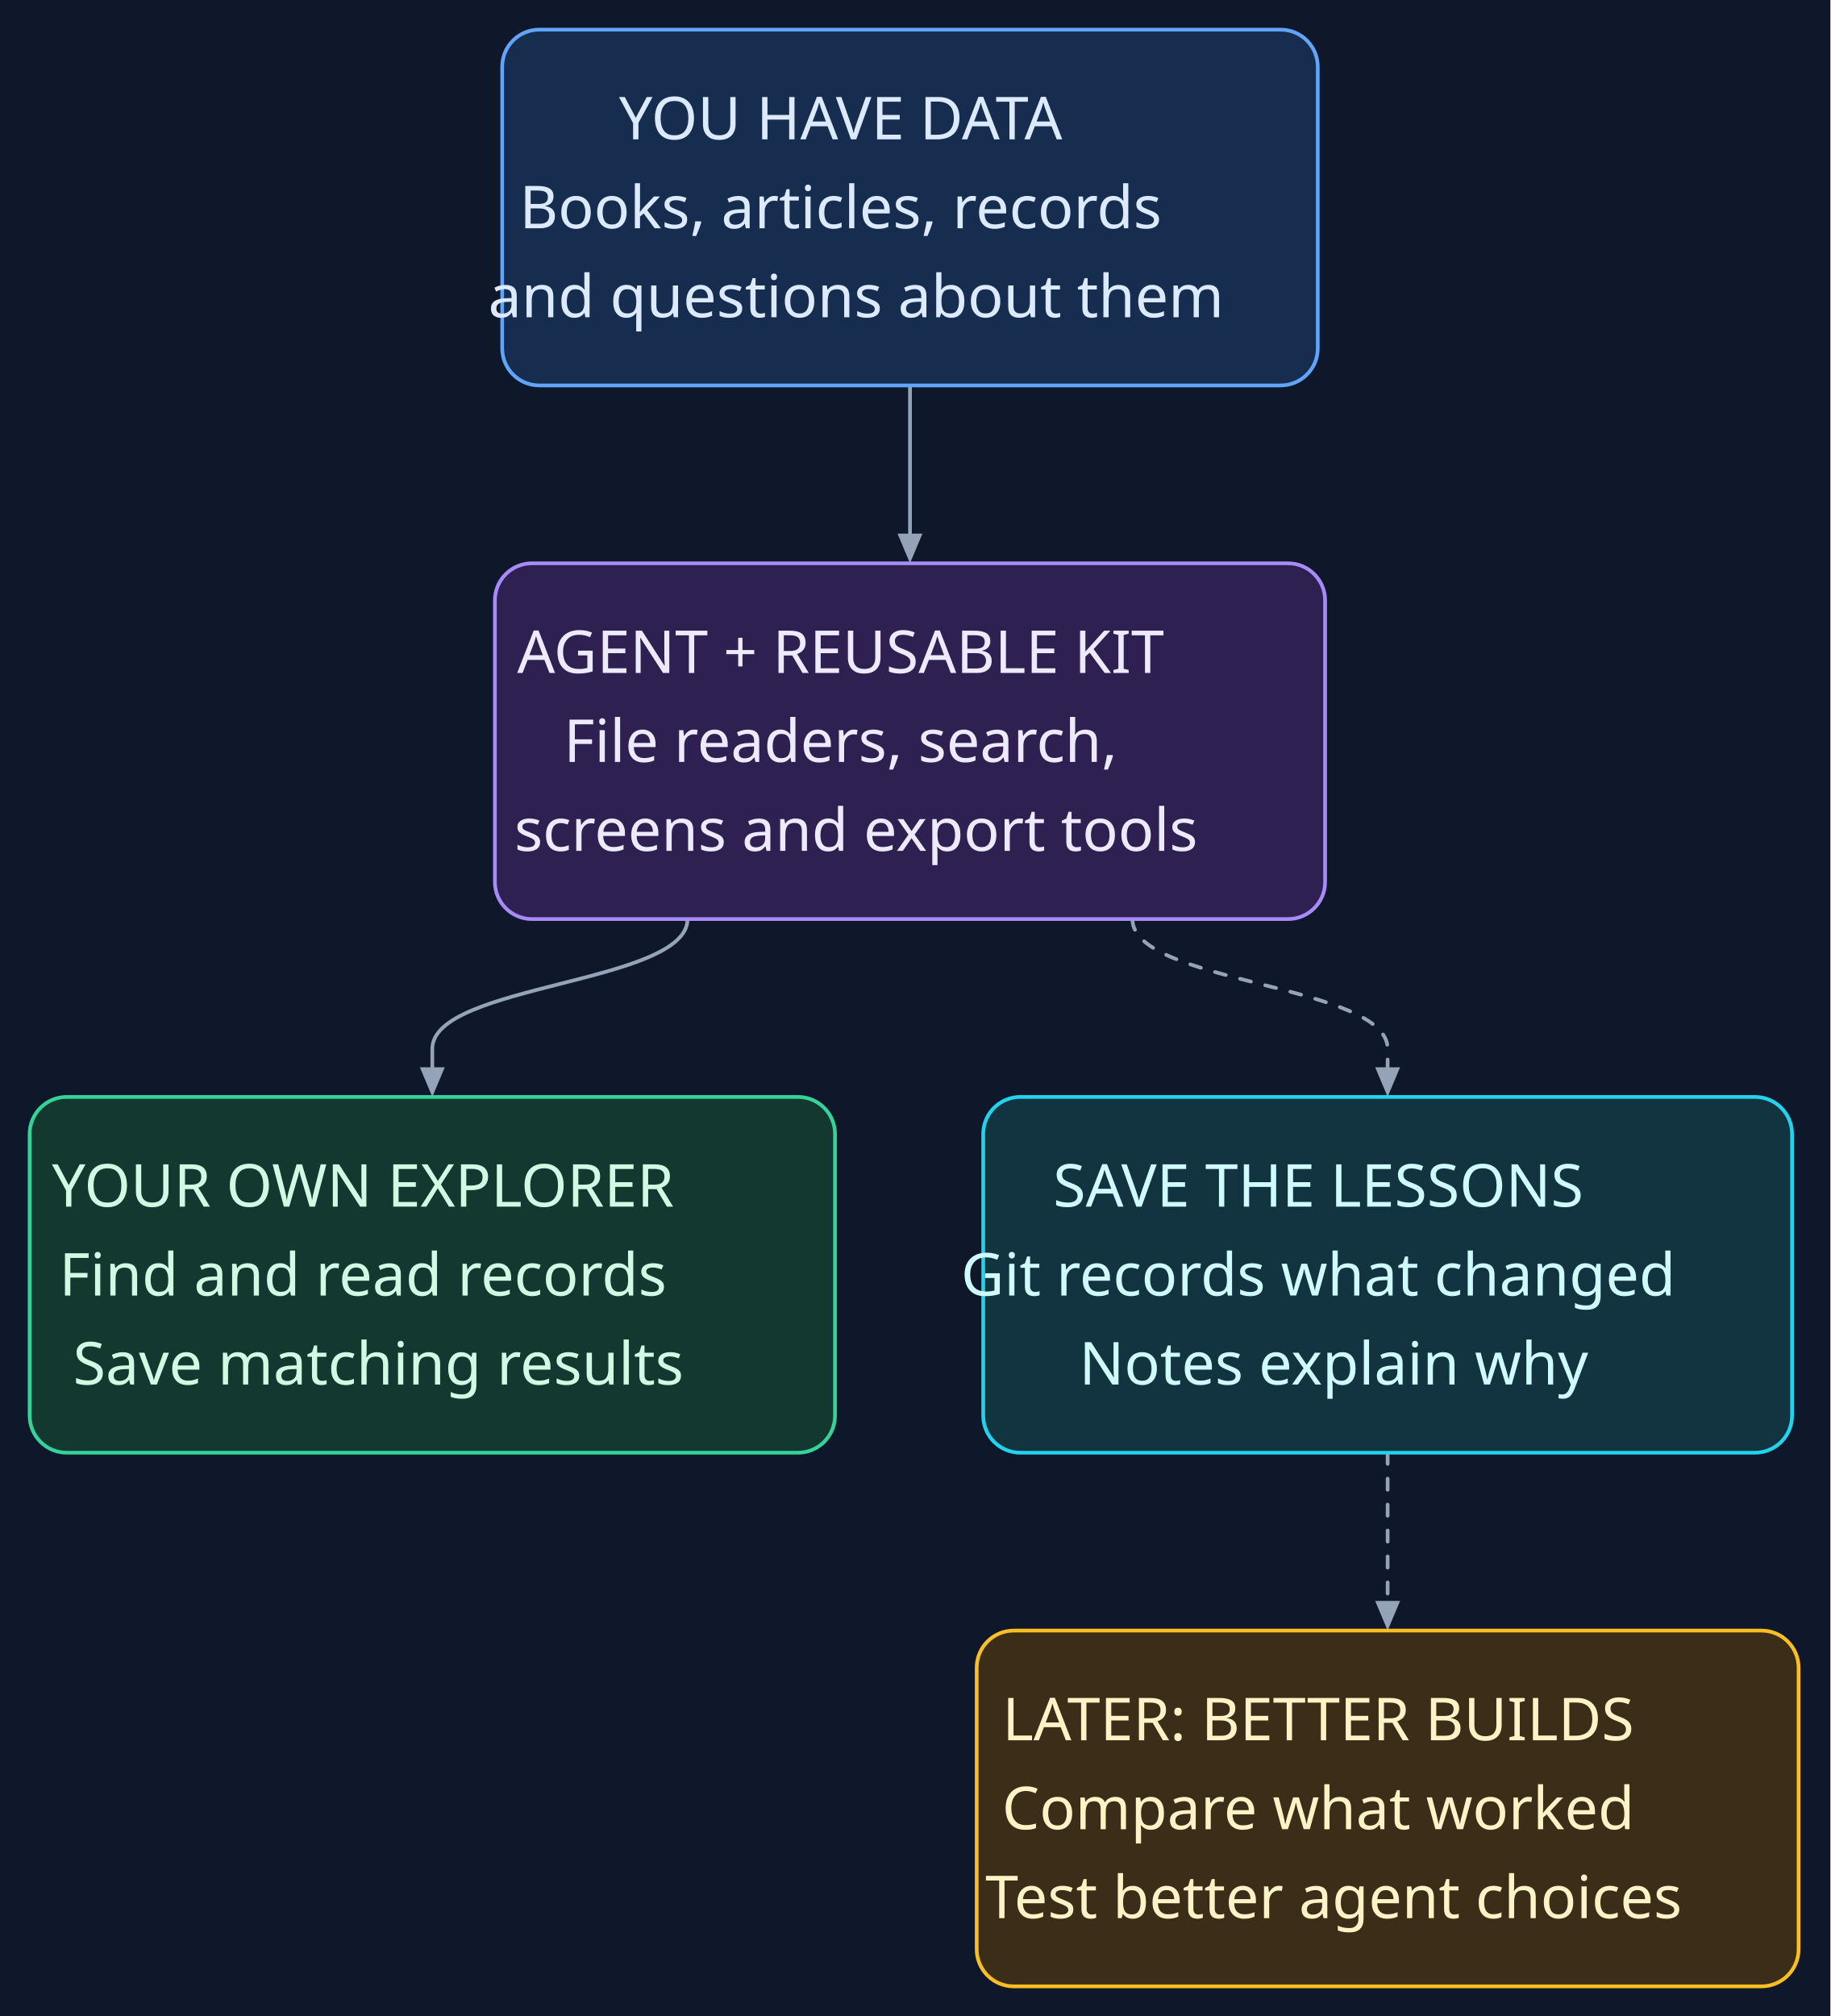
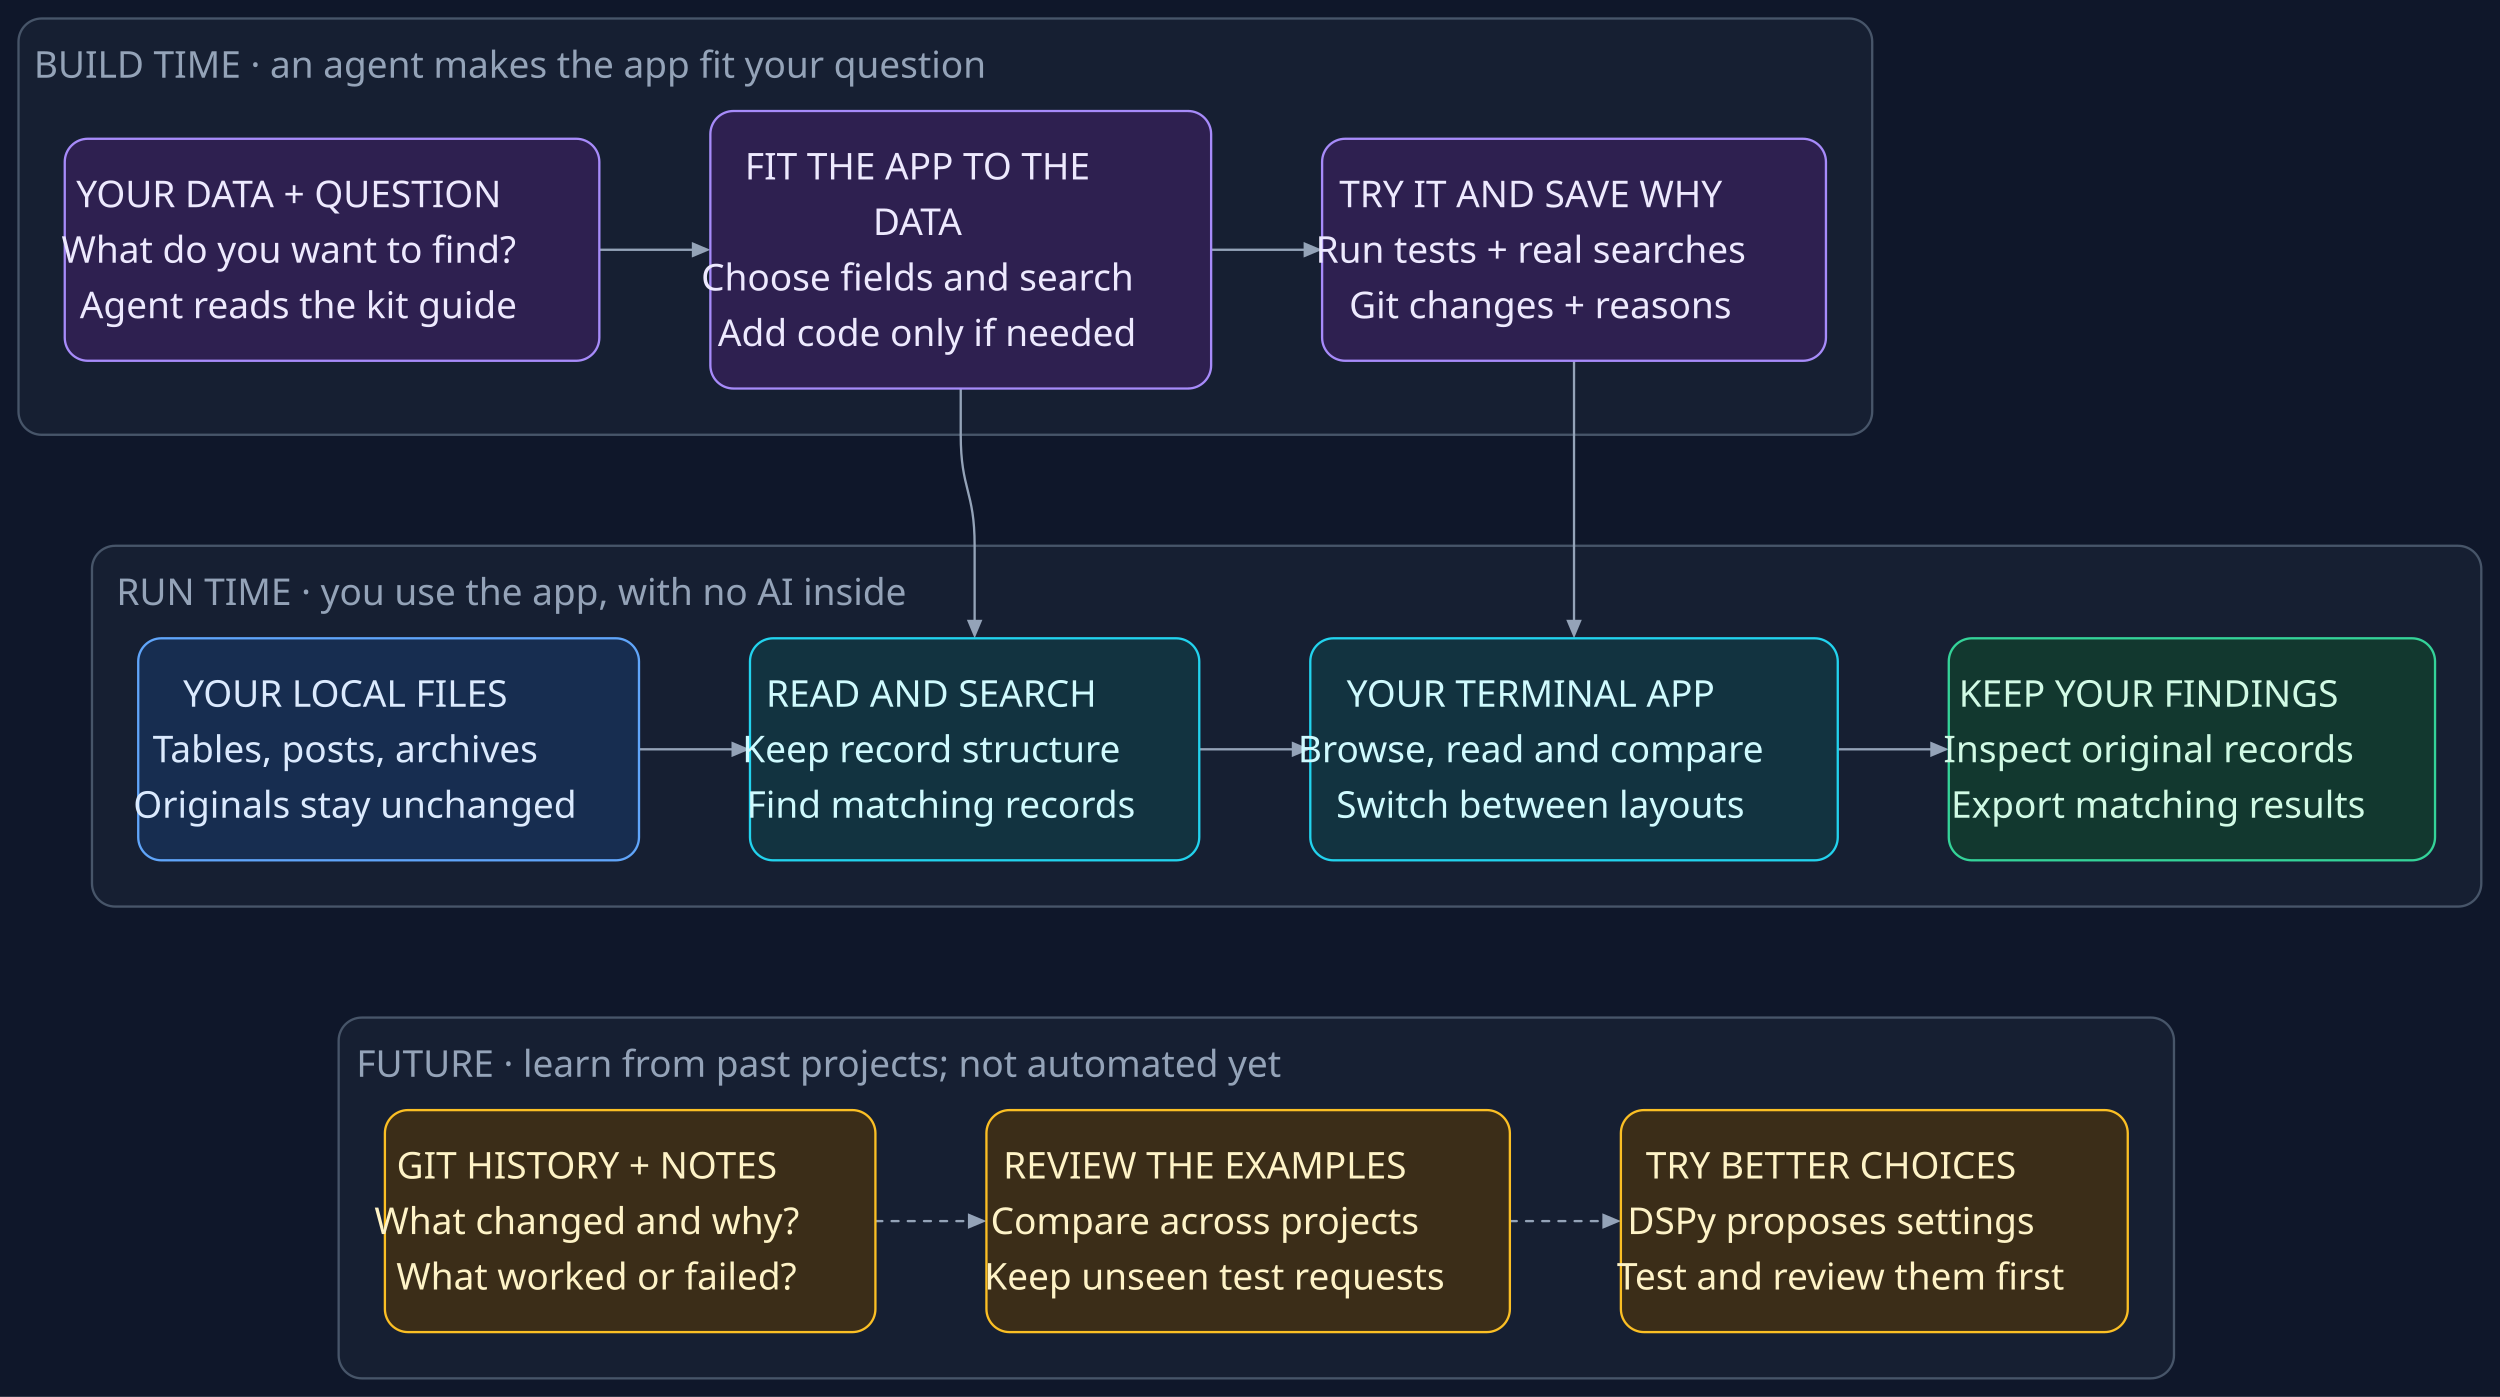
- <svg xmlns="http://www.w3.org/2000/svg" class="pele pele-flowchart" viewBox="0 0 494 544" width="494" height="544" style="max-width:100%;height:auto;--_bg:var(--pele-bg,#fff);--_fg:var(--pele-fg,#1f1f1f);--_m:var(--pele-muted,#6e6e6e);--_l:var(--pele-line,#1f1f1f);--_s:var(--pele-surface,#f3f3f3);--_a:var(--pele-surface-alt,#e6e6e6);--_b:var(--pele-border,#8a8a8a);--_c:var(--pele-accent,#5b7bd5);color:#e2e8f0;--_r:var(--pele-radius,4px);--_fm:var(--pele-font-mono,monospace);font:16px sans-serif;letter-spacing:normal;word-spacing:normal;text-transform:none;direction:ltr;font-family:var(--pele-font,sans-serif)" fill="#e2e8f0" role="graphics-document document" aria-roledescription="flowchart">
+ <svg xmlns="http://www.w3.org/2000/svg" class="pele pele-flowchart" viewBox="0 0 1081 604" width="1081" height="604" style="max-width:100%;height:auto;--_bg:var(--pele-bg,#fff);--_fg:var(--pele-fg,#1f1f1f);--_m:var(--pele-muted,#6e6e6e);--_l:var(--pele-line,#1f1f1f);--_s:var(--pele-surface,#f3f3f3);--_a:var(--pele-surface-alt,#e6e6e6);--_b:var(--pele-border,#8a8a8a);--_c:var(--pele-accent,#5b7bd5);color:#e2e8f0;--_r:var(--pele-radius,4px);--_fm:var(--pele-font-mono,monospace);font:16px sans-serif;letter-spacing:normal;word-spacing:normal;text-transform:none;direction:ltr;font-family:var(--pele-font,sans-serif)" fill="#e2e8f0" role="graphics-document document" aria-roledescription="flowchart">
  <rect width="100%" height="100%" fill="#0f172a" />
+   <g class="pele-clusters">
+     <g class="pele-cluster" data-id="future">
+       <rect x="146.43" y="440" width="793.6" height="156" fill="#1e293b" fill-opacity="0.5" stroke="#475569" style="rx:10px" />
+     </g>
+     <g class="pele-cluster" data-id="runtime">
+       <rect x="39.77" y="236" width="1033.14" height="156" fill="#1e293b" fill-opacity="0.5" stroke="#475569" style="rx:10px" />
+       <text class="pele-cluster-label" fill="#94a3b8" x="221.14" y="261.6" text-anchor="middle">RUN TIME · you use the app, with no AI inside</text>
+     </g>
+     <g class="pele-cluster" data-id="build">
+       <rect x="8" y="8" width="801.54" height="180" fill="#1e293b" fill-opacity="0.5" stroke="#475569" style="rx:10px" />
+       <text class="pele-cluster-label" fill="#94a3b8" x="220.51" y="33.6" text-anchor="middle">BUILD TIME · an agent makes the app fit your question</text>
+     </g>
+   </g>
  <g class="pele-edges" fill="none" stroke="#94a3b8" stroke-linecap="round">
-     <g class="pele-edge" data-id="L_goal_kit_0">
-       <path d="M245.6,104L245.6,145" />
-       <path class="pele-marker" d="M245.6,152L242.24,144L248.96,144Z" fill="#94a3b8" stroke="none" />
+     <g class="pele-edge" data-id="L_ask_setup_0">
+       <path d="M259.15,108L300.15,108" />
+       <path class="pele-marker" d="M307.15,108L299.15,111.36L299.15,104.64Z" fill="#94a3b8" stroke="none" />
    </g>
-     <g class="pele-edge" data-id="L_kit_app_0">
-       <path d="M185.56,248C185.56,265.5 116.68,265.5 116.68,283L116.68,289" />
-       <path class="pele-marker" d="M116.68,296L113.32,288L120.04,288Z" fill="#94a3b8" stroke="none" />
+     <g class="pele-edge" data-id="L_setup_check_0">
+       <path d="M523.68,108L564.68,108" />
+       <path class="pele-marker" d="M571.68,108L563.68,111.36L563.68,104.64Z" fill="#94a3b8" stroke="none" />
    </g>
-     <g class="pele-edge" data-id="L_kit_history_0">
-       <path d="M305.63,248C305.63,265.5 374.51,265.5 374.51,283L374.51,289" stroke-dasharray="3 4" />
-       <path class="pele-marker" d="M374.51,296L371.15,288L377.87,288Z" fill="#94a3b8" stroke="none" />
+     <g class="pele-edge" data-id="L_files_search_0">
+       <path d="M276.3,324L317.3,324" />
+       <path class="pele-marker" d="M324.3,324L316.3,327.36L316.3,320.64Z" fill="#94a3b8" stroke="none" />
    </g>
-     <g class="pele-edge" data-id="L_history_better_0">
-       <path d="M374.51,392L374.51,433" stroke-dasharray="3 4" />
-       <path class="pele-marker" d="M374.51,440L371.15,432L377.87,432Z" fill="#94a3b8" stroke="none" />
+     <g class="pele-edge" data-id="L_search_app_0">
+       <path d="M518.57,324L559.57,324" />
+       <path class="pele-marker" d="M566.57,324L558.57,327.36L558.57,320.64Z" fill="#94a3b8" stroke="none" />
+     </g>
+     <g class="pele-edge" data-id="L_app_results_0">
+       <path d="M794.65,324L835.65,324" />
+       <path class="pele-marker" d="M842.65,324L834.65,327.36L834.65,320.64Z" fill="#94a3b8" stroke="none" />
+     </g>
+     <g class="pele-edge" data-id="L_setup_search_0">
+       <path d="M415.42,168L415.42,188C415.42,212 421.43,212 421.43,236L421.43,269" />
+       <path class="pele-marker" d="M421.43,276L418.07,268L424.79,268Z" fill="#94a3b8" stroke="none" />
+     </g>
+     <g class="pele-edge" data-id="L_check_app_0">
+       <path d="M680.61,156L680.61,269" />
+       <path class="pele-marker" d="M680.61,276L677.25,268L683.97,268Z" fill="#94a3b8" stroke="none" />
+     </g>
+     <g class="pele-edge" data-id="L_notes_cases_0">
+       <path d="M378.53,528L419.53,528" stroke-dasharray="3 4" />
+       <path class="pele-marker" d="M426.53,528L418.53,531.36L418.53,524.64Z" fill="#94a3b8" stroke="none" />
+     </g>
+     <g class="pele-edge" data-id="L_cases_dspy_0">
+       <path d="M652.86,528L693.86,528" stroke-dasharray="3 4" />
+       <path class="pele-marker" d="M700.86,528L692.86,531.36L692.86,524.64Z" fill="#94a3b8" stroke="none" />
+     </g>
+   </g>
+   <g class="pele-cluster-titles">
+     <g class="pele-cluster-title" data-id="future">
+       <text fill="none" stroke="color-mix(in srgb,#1e293b 50%,#0f172a)" stroke-width="5" stroke-linejoin="round" x="354.03" y="465.6" text-anchor="middle">FUTURE · learn from past projects; not automated yet</text>
+       <text class="pele-cluster-label" fill="#94a3b8" x="354.03" y="465.6" text-anchor="middle">FUTURE · learn from past projects; not automated yet</text>
    </g>
  </g>
  <g class="pele-nodes">
-     <g class="pele-node pele-shape-rect input" data-id="goal" transform="translate(245.6,56)">
-       <rect x="-110.06" y="-48" width="220.11" height="96" fill="#1e293b" stroke="#475569" style="rx:10px;fill:#172d50;stroke:#60a5fa;" />
-       <text class="pele-label" style="fill:#dbeafe;" text-anchor="middle" xml:space="preserve">
-         <tspan x="0" y="-18.4">YOU HAVE DATA</tspan>
-         <tspan x="0" y="5.6">Books, articles, records</tspan>
-         <tspan x="0" y="29.6">and questions about them</tspan>
+     <g class="pele-node pele-shape-rect agent" data-id="ask" transform="translate(143.58,108)">
+       <rect x="-115.58" y="-48" width="231.15" height="96" fill="#1e293b" stroke="#475569" style="rx:10px;fill:#2e2050;stroke:#a78bfa;" />
+       <text class="pele-label" style="fill:#ede9fe;" text-anchor="middle" xml:space="preserve">
+         <tspan x="0" y="-18.4">YOUR DATA + QUESTION</tspan>
+         <tspan x="0" y="5.6">What do you want to find?</tspan>
+         <tspan x="0" y="29.6">Agent reads the kit guide</tspan>
      </text>
    </g>
-     <g class="pele-node pele-shape-rect agent" data-id="kit" transform="translate(245.6,200)">
-       <rect x="-112.03" y="-48" width="224.06" height="96" fill="#1e293b" stroke="#475569" style="rx:10px;fill:#2e2050;stroke:#a78bfa;" />
+     <g class="pele-node pele-shape-rect agent" data-id="setup" transform="translate(415.42,108)">
+       <rect x="-108.26" y="-60" width="216.53" height="120" fill="#1e293b" stroke="#475569" style="rx:10px;fill:#2e2050;stroke:#a78bfa;" />
      <text class="pele-label" style="fill:#ede9fe;" text-anchor="middle" xml:space="preserve">
-         <tspan x="0" y="-18.4">AGENT + REUSABLE KIT</tspan>
-         <tspan x="0" y="5.6">File readers, search,</tspan>
-         <tspan x="0" y="29.6">screens and export tools</tspan>
+         <tspan x="0" y="-30.4">FIT THE APP TO THE</tspan>
+         <tspan x="0" y="-6.4">DATA</tspan>
+         <tspan x="0" y="17.6">Choose fields and search</tspan>
+         <tspan x="0" y="41.6">Add code only if needed</tspan>
      </text>
    </g>
-     <g class="pele-node pele-shape-rect output" data-id="app" transform="translate(116.68,344)">
-       <rect x="-108.68" y="-48" width="217.36" height="96" fill="#1e293b" stroke="#475569" style="rx:10px;fill:#12382f;stroke:#34d399;" />
-       <text class="pele-label" style="fill:#d1fae5;" text-anchor="middle" xml:space="preserve">
-         <tspan x="0" y="-18.4">YOUR OWN EXPLORER</tspan>
-         <tspan x="0" y="5.6">Find and read records</tspan>
-         <tspan x="0" y="29.6">Save matching results</tspan>
+     <g class="pele-node pele-shape-rect agent" data-id="check" transform="translate(680.61,108)">
+       <rect x="-108.93" y="-48" width="217.86" height="96" fill="#1e293b" stroke="#475569" style="rx:10px;fill:#2e2050;stroke:#a78bfa;" />
+       <text class="pele-label" style="fill:#ede9fe;" text-anchor="middle" xml:space="preserve">
+         <tspan x="0" y="-18.4">TRY IT AND SAVE WHY</tspan>
+         <tspan x="0" y="5.6">Run tests + real searches</tspan>
+         <tspan x="0" y="29.6">Git changes + reasons</tspan>
      </text>
    </g>
-     <g class="pele-node pele-shape-rect core" data-id="history" transform="translate(374.51,344)">
-       <rect x="-109.15" y="-48" width="218.3" height="96" fill="#1e293b" stroke="#475569" style="rx:10px;fill:#123340;stroke:#22d3ee;" />
-       <text class="pele-label" style="fill:#cffafe;" text-anchor="middle" xml:space="preserve">
-         <tspan x="0" y="-18.4">SAVE THE LESSONS</tspan>
-         <tspan x="0" y="5.6">Git records what changed</tspan>
-         <tspan x="0" y="29.6">Notes explain why</tspan>
+     <g class="pele-node pele-shape-rect input" data-id="files" transform="translate(168.03,324)">
+       <rect x="-108.26" y="-48" width="216.53" height="96" fill="#1e293b" stroke="#475569" style="rx:10px;fill:#172d50;stroke:#60a5fa;" />
+       <text class="pele-label" style="fill:#dbeafe;" text-anchor="middle" xml:space="preserve">
+         <tspan x="0" y="-18.4">YOUR LOCAL FILES</tspan>
+         <tspan x="0" y="5.6">Tables, posts, archives</tspan>
+         <tspan x="0" y="29.6">Originals stay unchanged</tspan>
      </text>
    </g>
-     <g class="pele-node pele-shape-rect optional" data-id="better" transform="translate(374.51,488)">
-       <rect x="-110.91" y="-48" width="221.82" height="96" fill="#1e293b" stroke="#475569" style="rx:10px;fill:#3b2d18;stroke:#fbbf24;" />
+     <g class="pele-node pele-shape-rect core" data-id="search" transform="translate(421.43,324)">
+       <rect x="-97.14" y="-48" width="194.27" height="96" fill="#1e293b" stroke="#475569" style="rx:10px;fill:#123340;stroke:#22d3ee;" />
+       <text class="pele-label" style="fill:#cffafe;" text-anchor="middle" xml:space="preserve">
+         <tspan x="0" y="-18.4">READ AND SEARCH</tspan>
+         <tspan x="0" y="5.6">Keep record structure</tspan>
+         <tspan x="0" y="29.6">Find matching records</tspan>
+       </text>
+     </g>
+     <g class="pele-node pele-shape-rect core" data-id="app" transform="translate(680.61,324)">
+       <rect x="-114.04" y="-48" width="228.08" height="96" fill="#1e293b" stroke="#475569" style="rx:10px;fill:#123340;stroke:#22d3ee;" />
+       <text class="pele-label" style="fill:#cffafe;" text-anchor="middle" xml:space="preserve">
+         <tspan x="0" y="-18.4">YOUR TERMINAL APP</tspan>
+         <tspan x="0" y="5.6">Browse, read and compare</tspan>
+         <tspan x="0" y="29.6">Switch between layouts</tspan>
+       </text>
+     </g>
+     <g class="pele-node pele-shape-rect output" data-id="results" transform="translate(947.78,324)">
+       <rect x="-105.13" y="-48" width="210.26" height="96" fill="#1e293b" stroke="#475569" style="rx:10px;fill:#12382f;stroke:#34d399;" />
+       <text class="pele-label" style="fill:#d1fae5;" text-anchor="middle" xml:space="preserve">
+         <tspan x="0" y="-18.4">KEEP YOUR FINDINGS</tspan>
+         <tspan x="0" y="5.6">Inspect original records</tspan>
+         <tspan x="0" y="29.6">Export matching results</tspan>
+       </text>
+     </g>
+     <g class="pele-node pele-shape-rect optional" data-id="notes" transform="translate(272.48,528)">
+       <rect x="-106.05" y="-48" width="212.1" height="96" fill="#1e293b" stroke="#475569" style="rx:10px;fill:#3b2d18;stroke:#fbbf24;" />
      <text class="pele-label" style="fill:#fef3c7;" text-anchor="middle" xml:space="preserve">
-         <tspan x="0" y="-18.4">LATER: BETTER BUILDS</tspan>
-         <tspan x="0" y="5.6">Compare what worked</tspan>
-         <tspan x="0" y="29.6">Test better agent choices</tspan>
+         <tspan x="0" y="-18.4">GIT HISTORY + NOTES</tspan>
+         <tspan x="0" y="5.6">What changed and why?</tspan>
+         <tspan x="0" y="29.6">What worked or failed?</tspan>
+       </text>
+     </g>
+     <g class="pele-node pele-shape-rect optional" data-id="cases" transform="translate(539.7,528)">
+       <rect x="-113.17" y="-48" width="226.34" height="96" fill="#1e293b" stroke="#475569" style="rx:10px;fill:#3b2d18;stroke:#fbbf24;" />
+       <text class="pele-label" style="fill:#fef3c7;" text-anchor="middle" xml:space="preserve">
+         <tspan x="0" y="-18.4">REVIEW THE EXAMPLES</tspan>
+         <tspan x="0" y="5.6">Compare across projects</tspan>
+         <tspan x="0" y="29.6">Keep unseen test requests</tspan>
+       </text>
+     </g>
+     <g class="pele-node pele-shape-rect optional" data-id="dspy" transform="translate(810.45,528)">
+       <rect x="-109.58" y="-48" width="219.17" height="96" fill="#1e293b" stroke="#475569" style="rx:10px;fill:#3b2d18;stroke:#fbbf24;" />
+       <text class="pele-label" style="fill:#fef3c7;" text-anchor="middle" xml:space="preserve">
+         <tspan x="0" y="-18.4">TRY BETTER CHOICES</tspan>
+         <tspan x="0" y="5.6">DSPy proposes settings</tspan>
+         <tspan x="0" y="29.6">Test and review them first</tspan>
      </text>
    </g>
  </g>
</svg>
